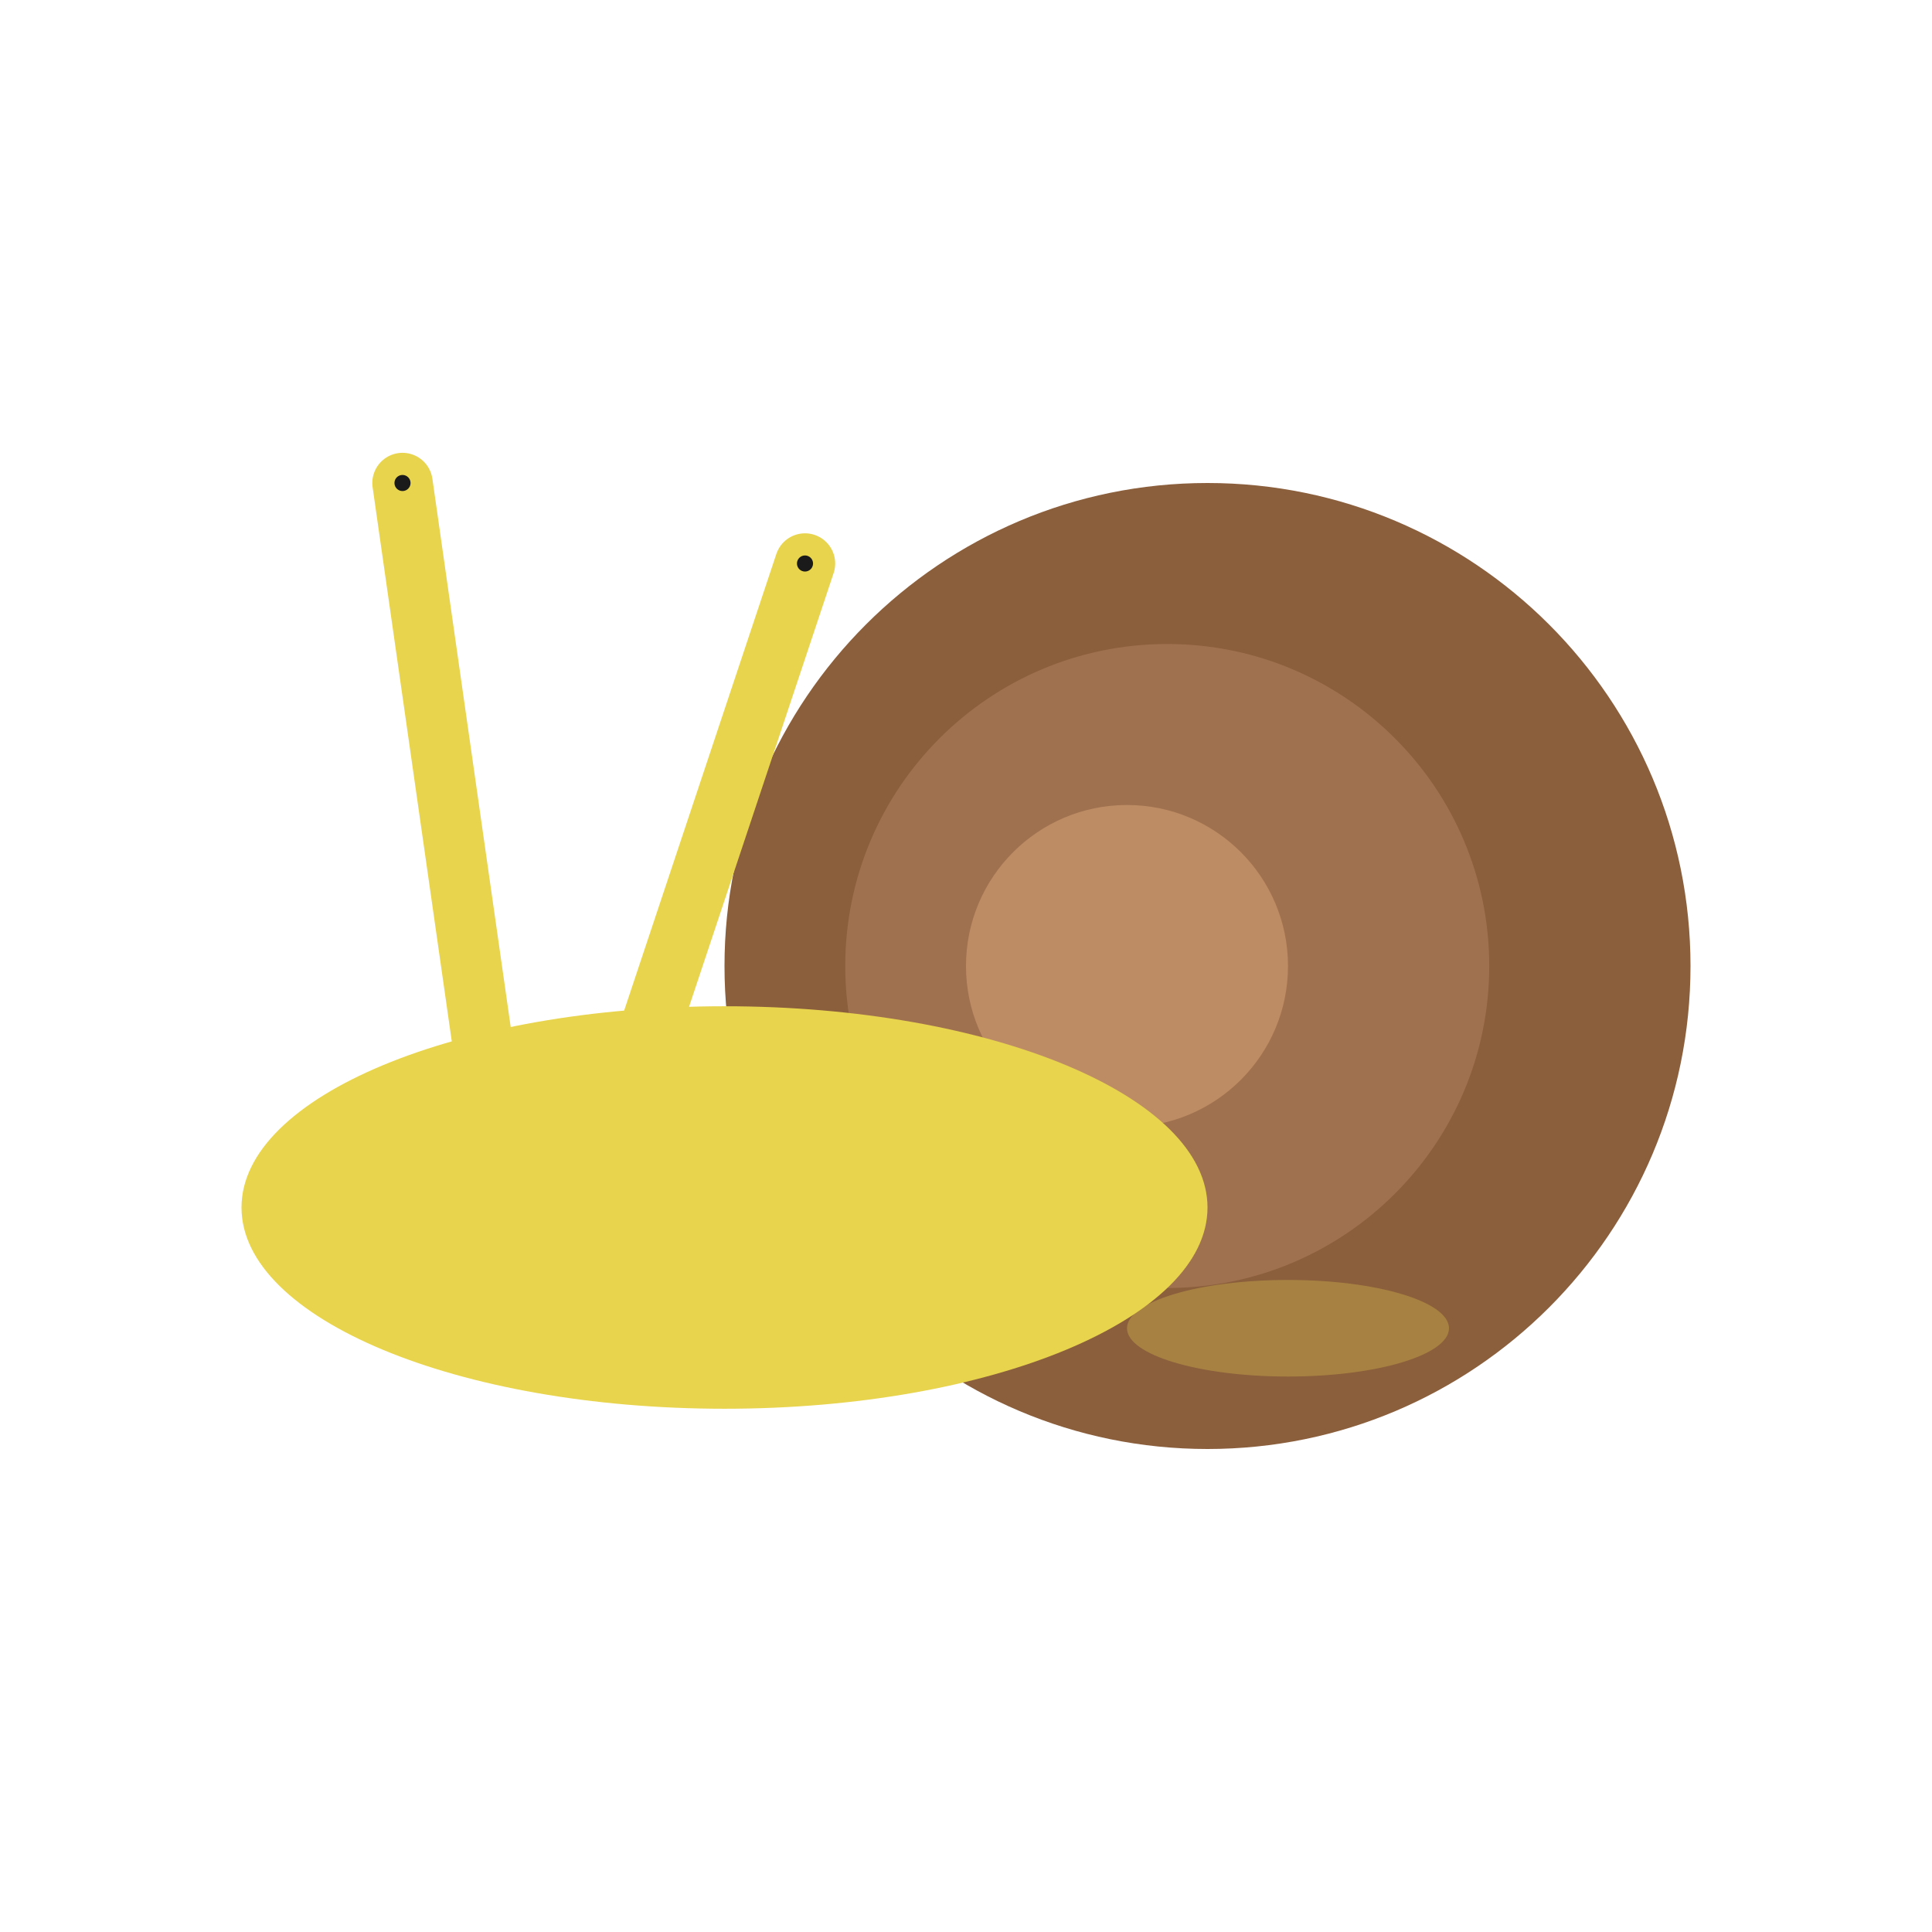
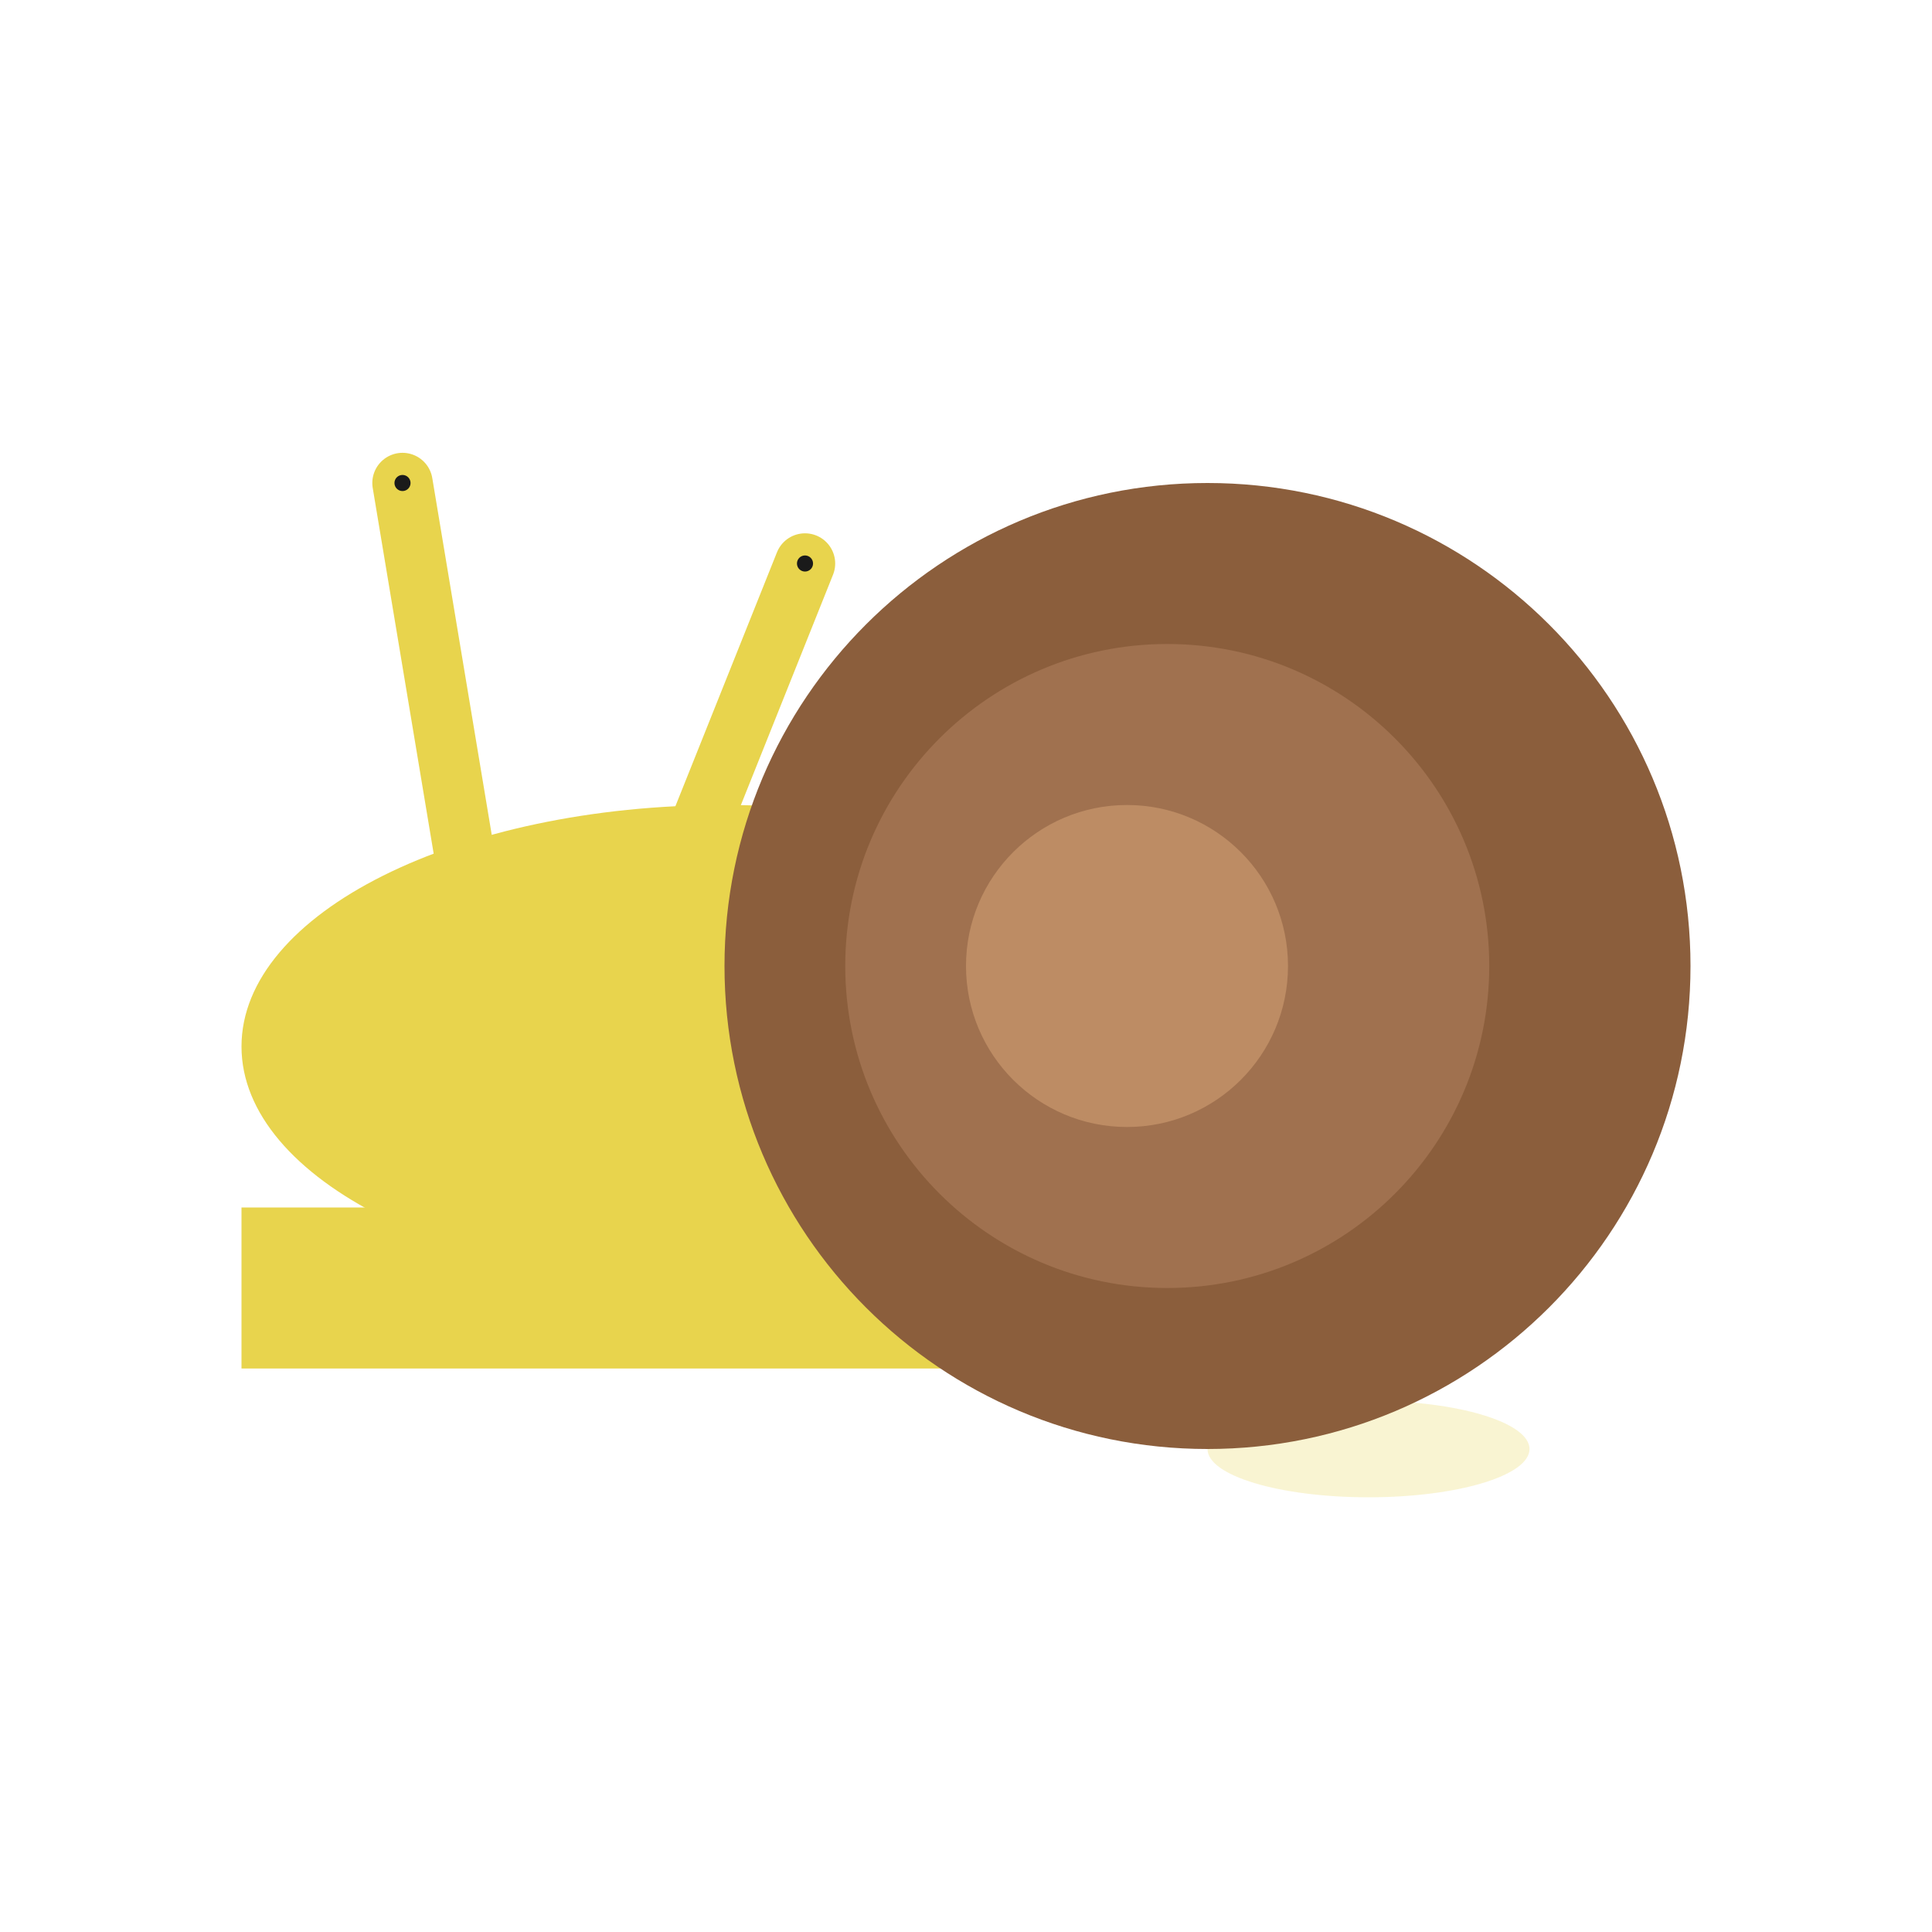
<svg xmlns="http://www.w3.org/2000/svg" viewBox="0 0 48 48" width="48" height="48">
  <g transform="translate(48, 0) scale(-1, 1)">
+     <ellipse cx="30" cy="26" rx="12" ry="6" fill="#E8D44D" />
+     <path d="M 18 30 L 42 30 L 42 34 L 18 34 Z" fill="#E8D44D" />
+     <ellipse cx="14" cy="36" rx="4" ry="1.2" fill="#E8D44D" opacity="0.25" />
+     <line x1="32" y1="24" x2="28.0" y2="14.0" stroke="#E8D44D" stroke-width="1.5" stroke-linecap="round" />
+     <line x1="36" y1="24" x2="38.0" y2="12.0" stroke="#E8D44D" stroke-width="1.5" stroke-linecap="round" />
    <circle cx="18" cy="24" r="12" fill="#8B5E3C" />
    <circle cx="19" cy="24" r="8" fill="#A0714F" />
    <circle cx="20" cy="24" r="4" fill="#BD8C64" />
-     <ellipse cx="30" cy="30" rx="12" ry="5" fill="#E8D44D" />
-     <ellipse cx="16" cy="33" rx="4" ry="1.2" fill="#E8D44D" opacity="0.3" />
-     <line x1="32" y1="26" x2="28.0" y2="14.0" stroke="#E8D44D" stroke-width="1.5" stroke-linecap="round" />
    <circle cx="28.0" cy="14.0" r="0.2" fill="#1a1a1a" />
-     <line x1="36" y1="26" x2="38.0" y2="12.0" stroke="#E8D44D" stroke-width="1.5" stroke-linecap="round" />
    <circle cx="38.0" cy="12.0" r="0.2" fill="#1a1a1a" />
  </g>
</svg>
